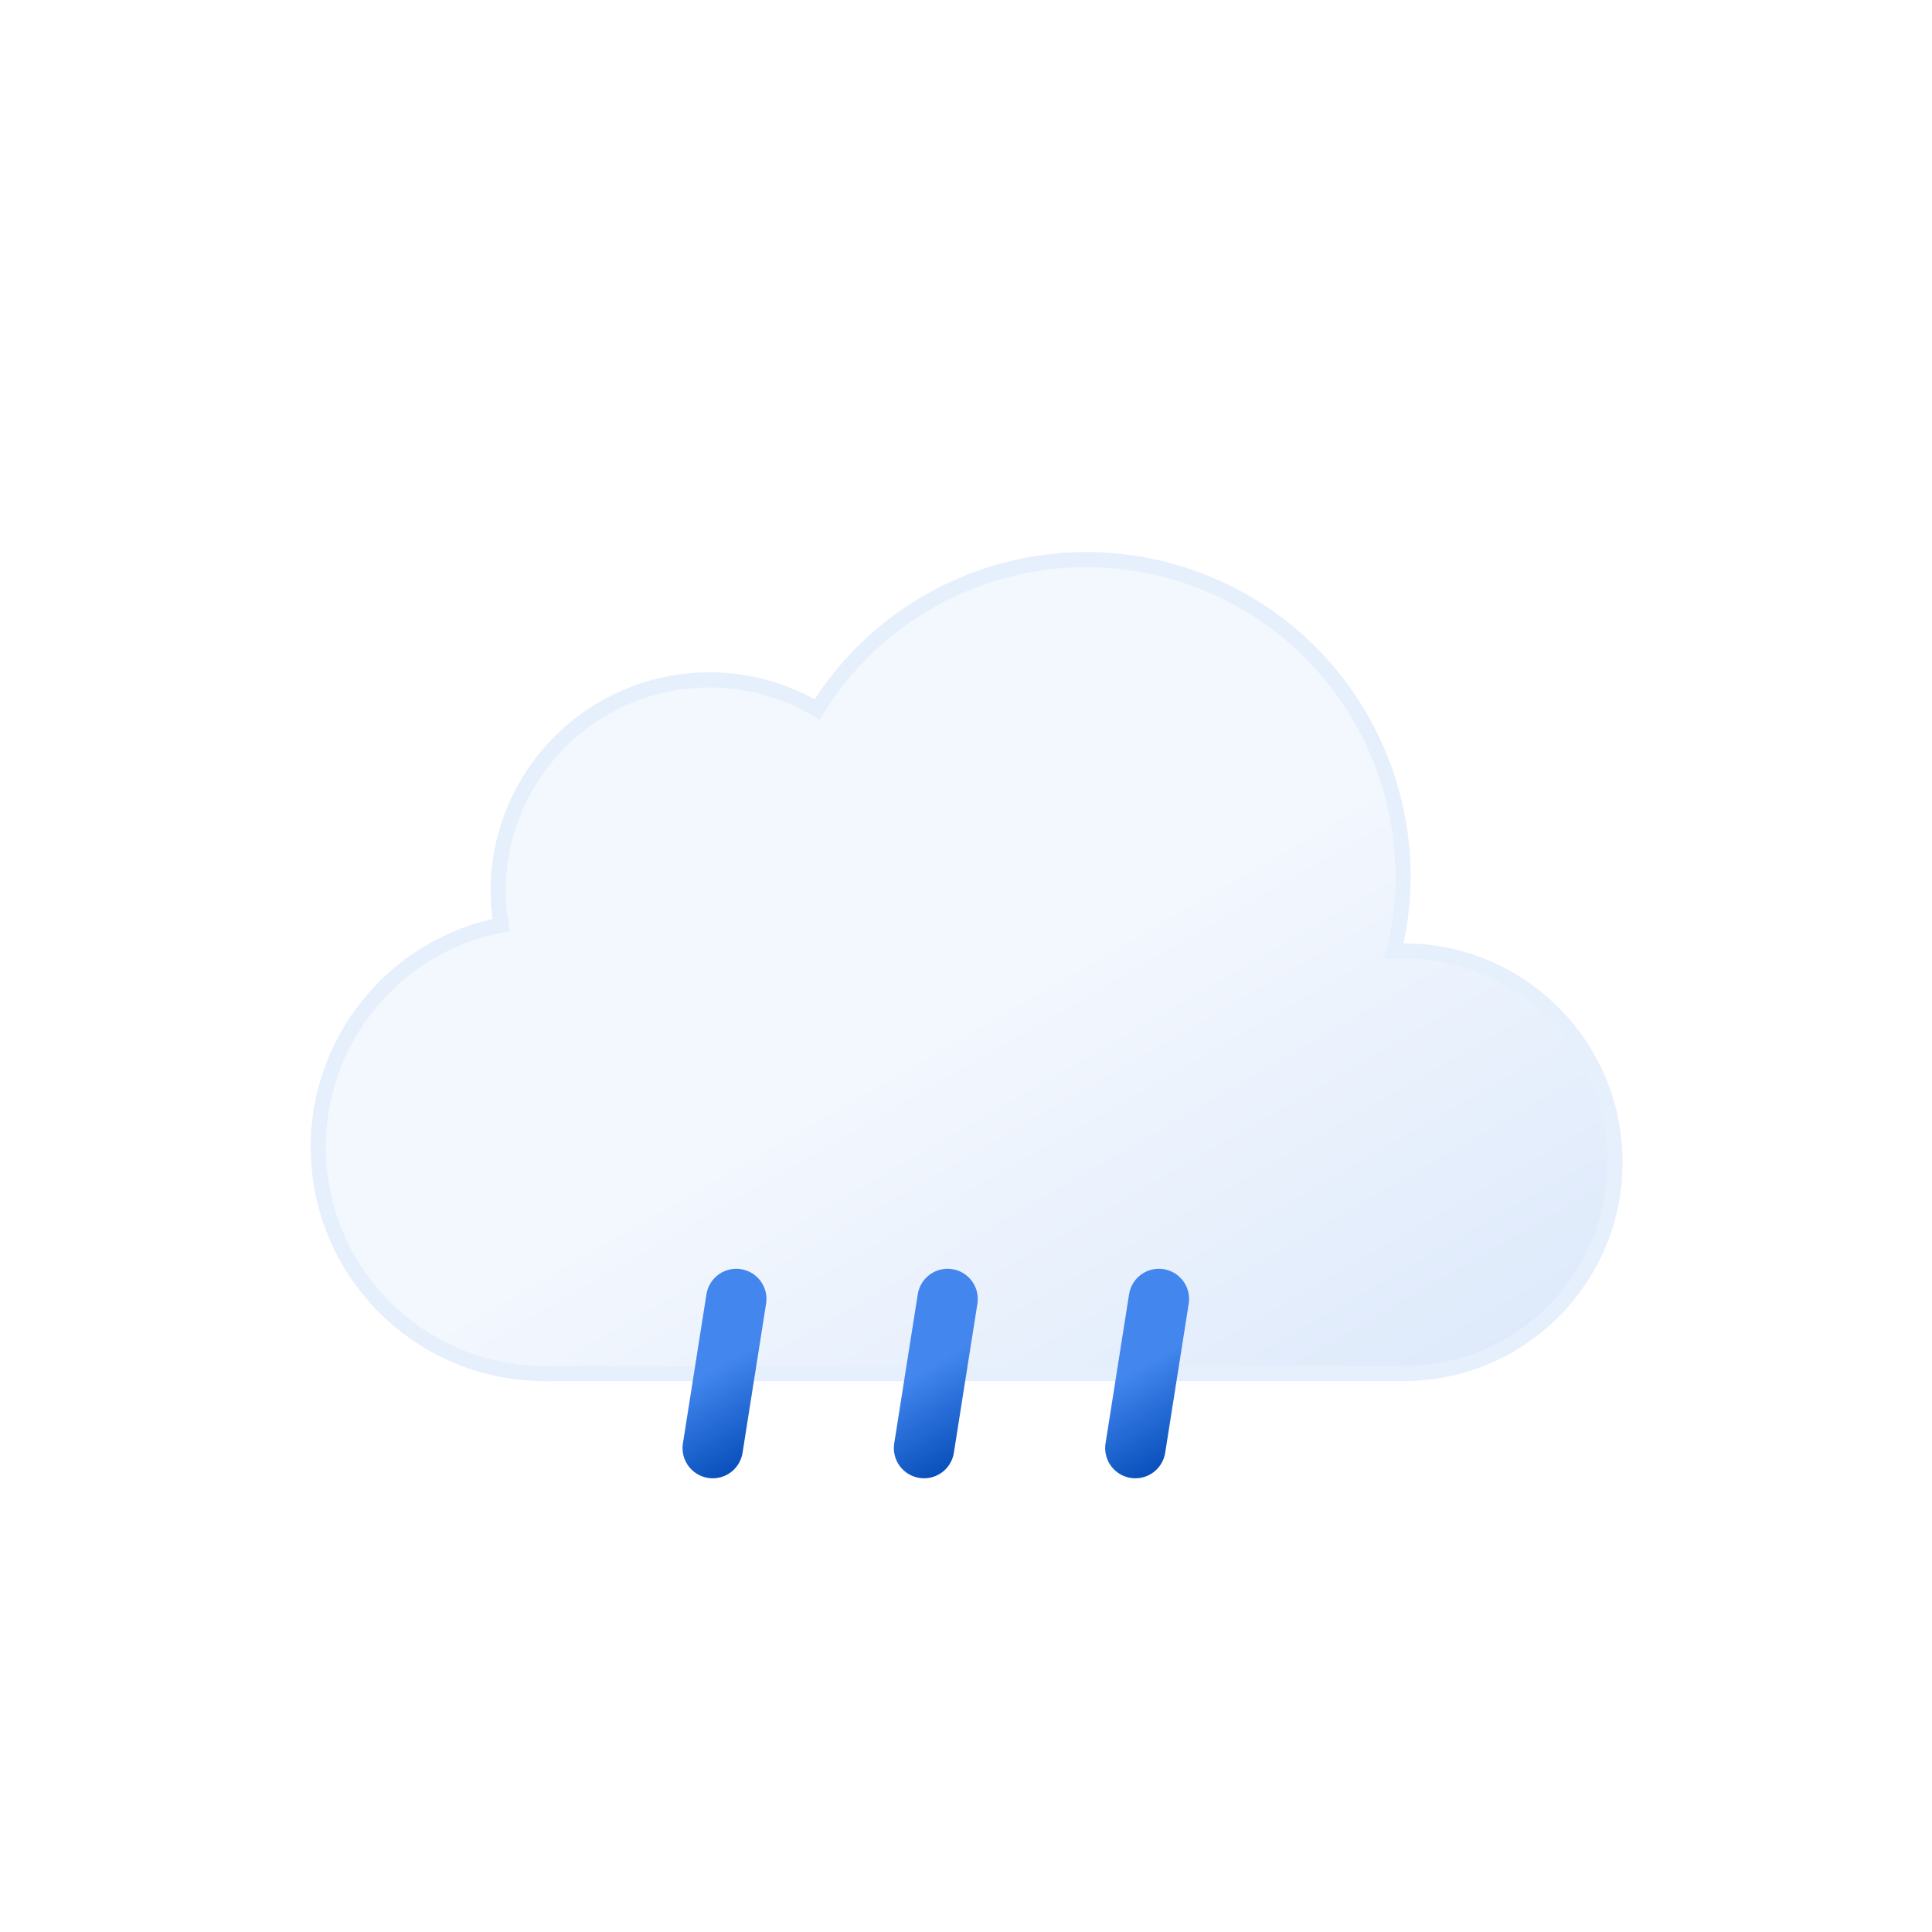
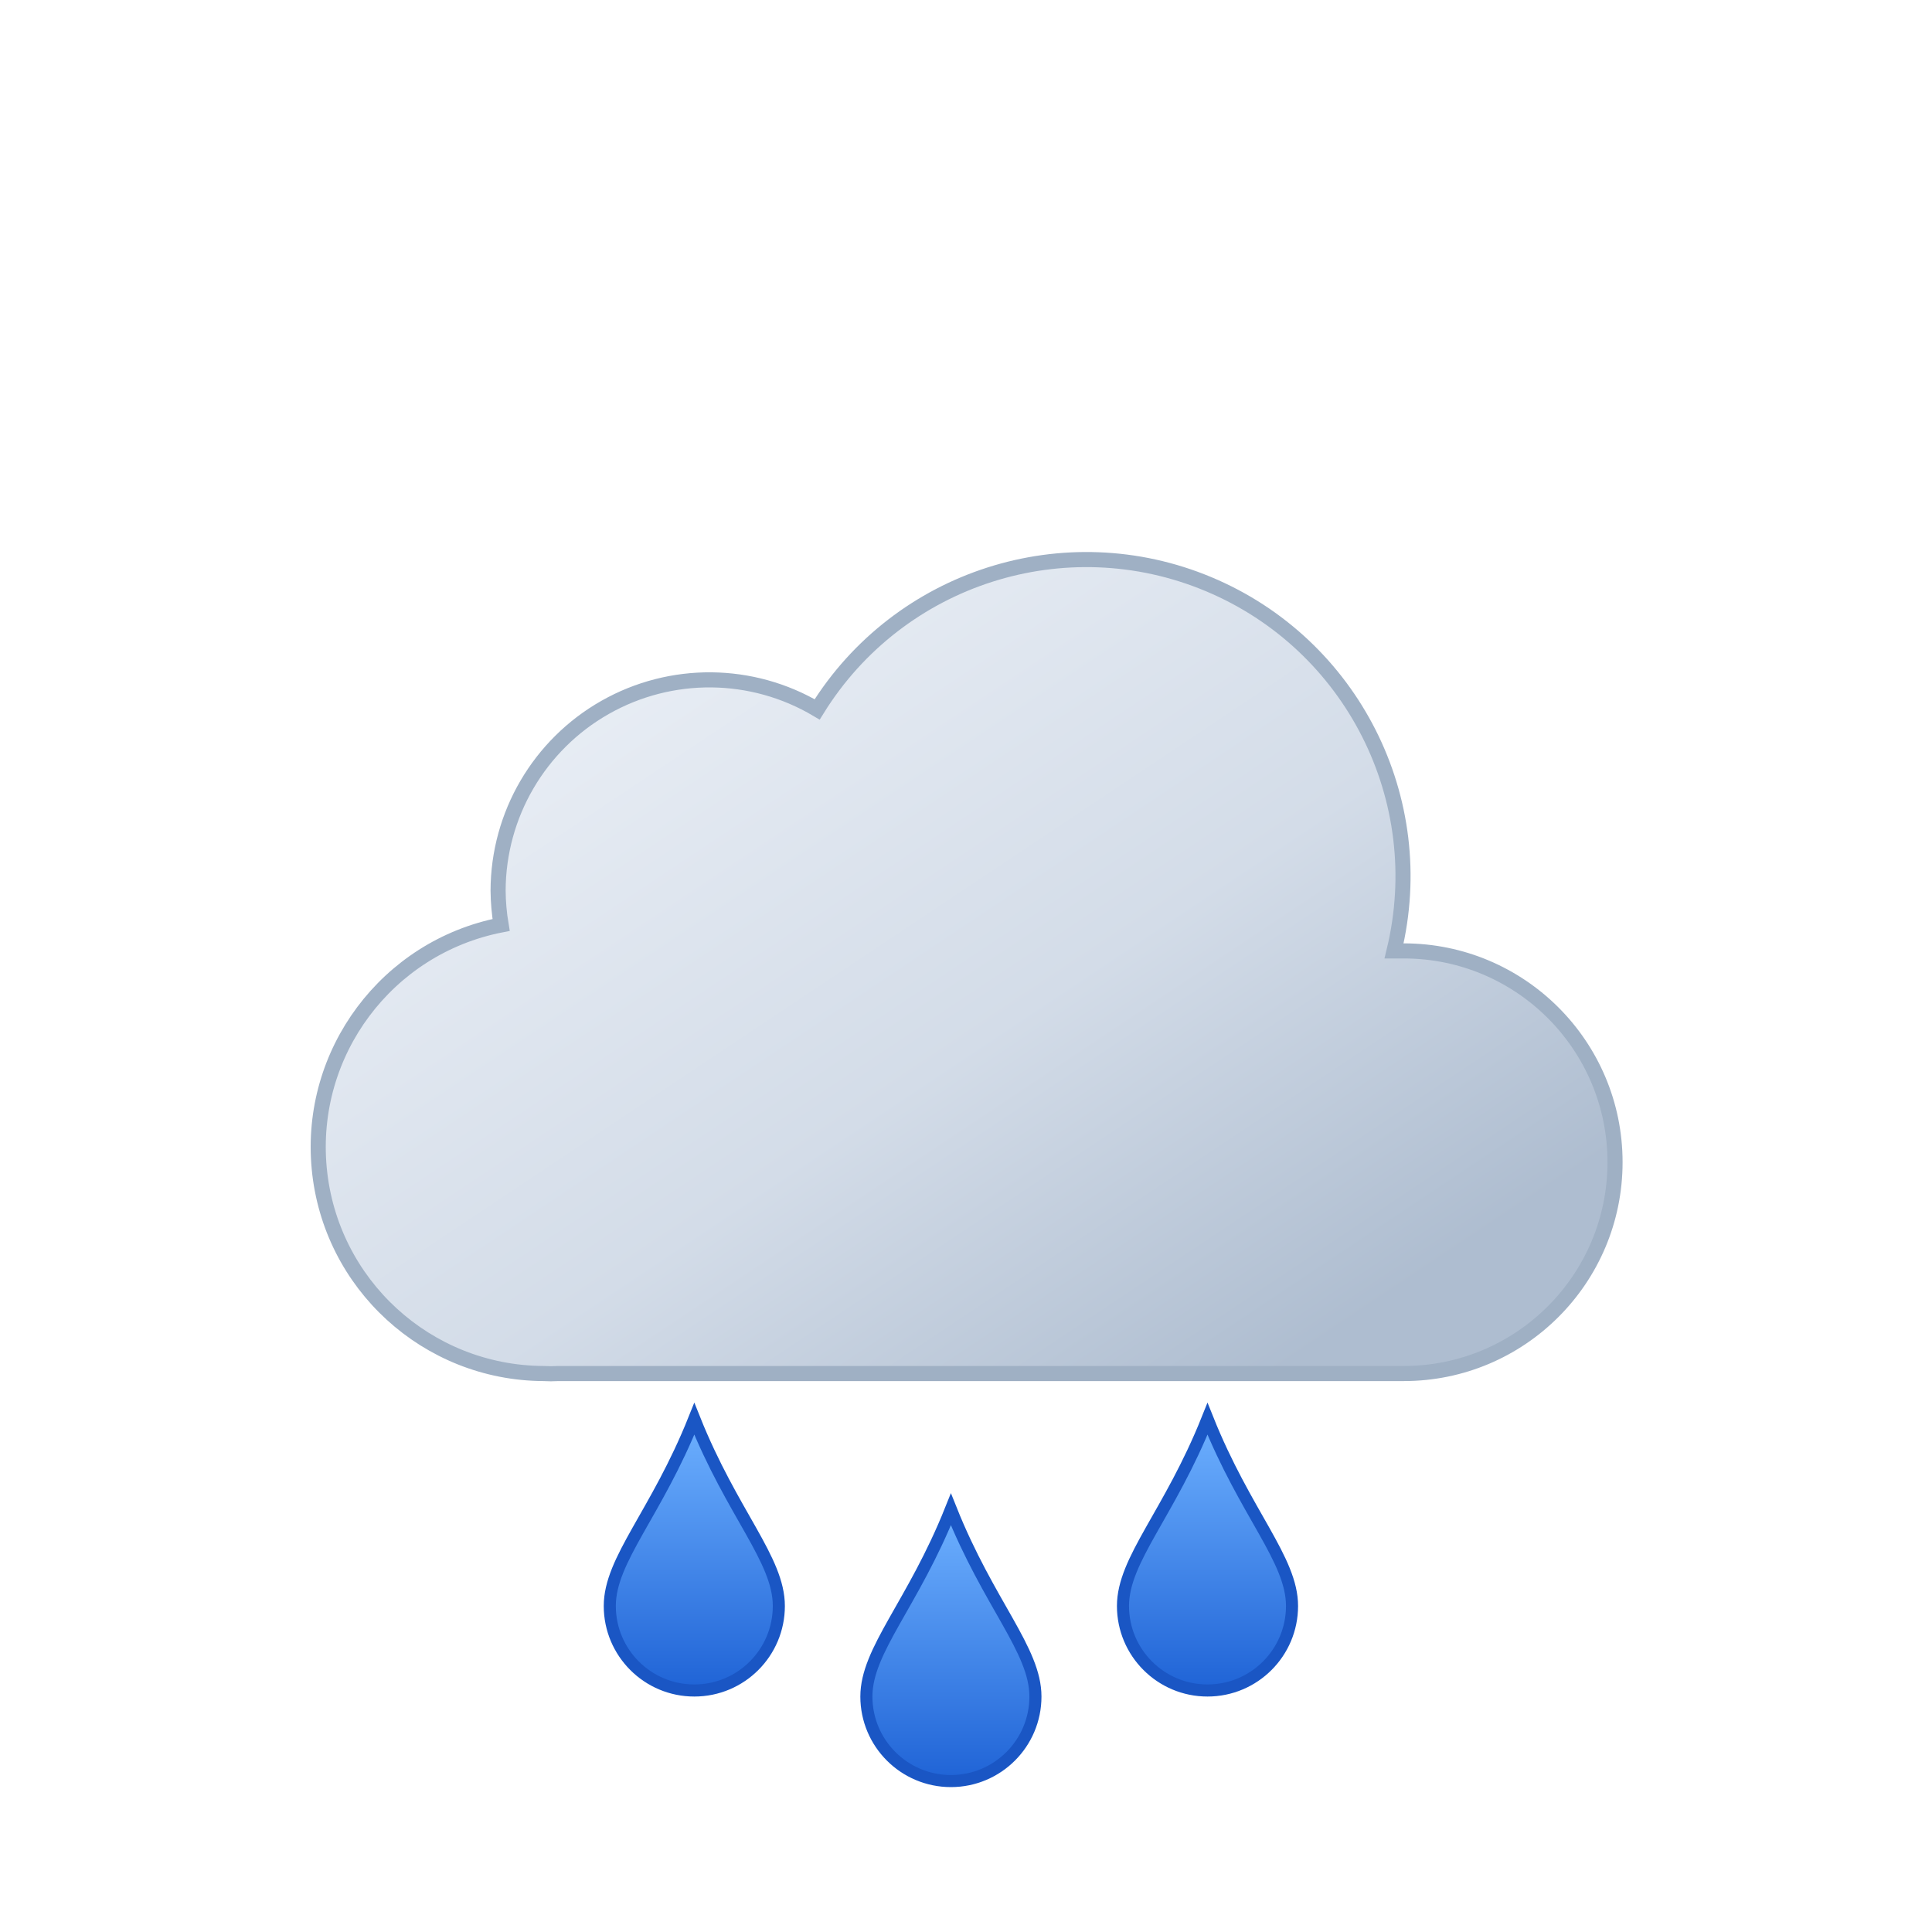
<svg xmlns="http://www.w3.org/2000/svg" xmlns:xlink="http://www.w3.org/1999/xlink" viewBox="0 0 64 64">
  <defs>
    <linearGradient id="a" x1="22.56" y1="21.96" x2="39.2" y2="50.8" gradientUnits="userSpaceOnUse">
      <stop offset="0" stop-color="#f3f7fe" />
      <stop offset="0.45" stop-color="#f3f7fe" />
      <stop offset="1" stop-color="#deeafb" />
    </linearGradient>
    <linearGradient id="b" x1="22.53" y1="42.95" x2="25.47" y2="48.05" gradientUnits="userSpaceOnUse">
      <stop offset="0" stop-color="#4286ee" />
      <stop offset="0.45" stop-color="#4286ee" />
      <stop offset="1" stop-color="#0950bc" />
    </linearGradient>
    <linearGradient id="c" x1="29.53" y1="42.95" x2="32.47" y2="48.05" xlink:href="#b" />
    <linearGradient id="d" x1="36.53" y1="42.95" x2="39.47" y2="48.05" xlink:href="#b" />
+     <linearGradient id="rc" x1="22" y1="20" x2="40" y2="47" gradientUnits="userSpaceOnUse">
+       <stop offset="0" stop-color="#e9eef5" />
+       <stop offset=".55" stop-color="#d3dce8" />
+       <stop offset="1" stop-color="#aebdd0" />
+     </linearGradient>
+     <linearGradient id="rd" x1="0" y1="0" x2="0" y2="1">
+       <stop offset="0" stop-color="#6eb1ff" />
+       <stop offset="1" stop-color="#1f63d6" />
+     </linearGradient>
  </defs>
-   <path d="M46.5,31.5l-.32,0a10.49,10.49,0,0,0-19.11-8,7,7,0,0,0-10.57,6,7.21,7.21,0,0,0,.1,1.14A7.5,7.5,0,0,0,18,45.5a4.19,4.19,0,0,0,.5,0v0h28a7,7,0,0,0,0-14Z" stroke="#e6effc" stroke-miterlimit="10" stroke-width="0.5" fill="url(#a)" />
-   <line x1="24.39" y1="43.03" x2="23.61" y2="47.97" fill="none" stroke-linecap="round" stroke-miterlimit="10" stroke-width="2" stroke="url(#b)" />
-   <line x1="31.39" y1="43.03" x2="30.61" y2="47.97" fill="none" stroke-linecap="round" stroke-miterlimit="10" stroke-width="2" stroke="url(#c)" />
-   <line x1="38.39" y1="43.03" x2="37.61" y2="47.97" fill="none" stroke-linecap="round" stroke-miterlimit="10" stroke-width="2" stroke="url(#d)" />
+   <path d="M46.5,31.5l-.32,0a10.49,10.49,0,0,0-19.11-8,7,7,0,0,0-10.57,6,7.21,7.21,0,0,0,.1,1.14A7.5,7.5,0,0,0,18,45.5a4.19,4.19,0,0,0,.5,0v0h28a7,7,0,0,0,0-14Z" stroke="#9fb0c4" stroke-miterlimit="10" stroke-width="0.5" fill="url(#rc)" />
+   <path d="M23,47C24.26,50.15 25.8,51.66 25.8,53.2A2.8,2.8 0 0 1 20.2,53.2C20.2,51.66 21.74,50.15 23,47Z" fill="url(#rd)" stroke="#1a56c4" stroke-width="0.4" />
+   <path d="M31.5,50C32.76,53.15 34.3,54.66 34.3,56.2A2.8,2.8 0 0 1 28.7,56.2C28.7,54.66 30.24,53.15 31.5,50Z" fill="url(#rd)" stroke="#1a56c4" stroke-width="0.4" />
+   <path d="M40,47C41.26,50.15 42.8,51.66 42.8,53.2A2.8,2.8 0 0 1 37.2,53.2C37.2,51.66 38.74,50.15 40,47Z" fill="url(#rd)" stroke="#1a56c4" stroke-width="0.4" />
</svg>
